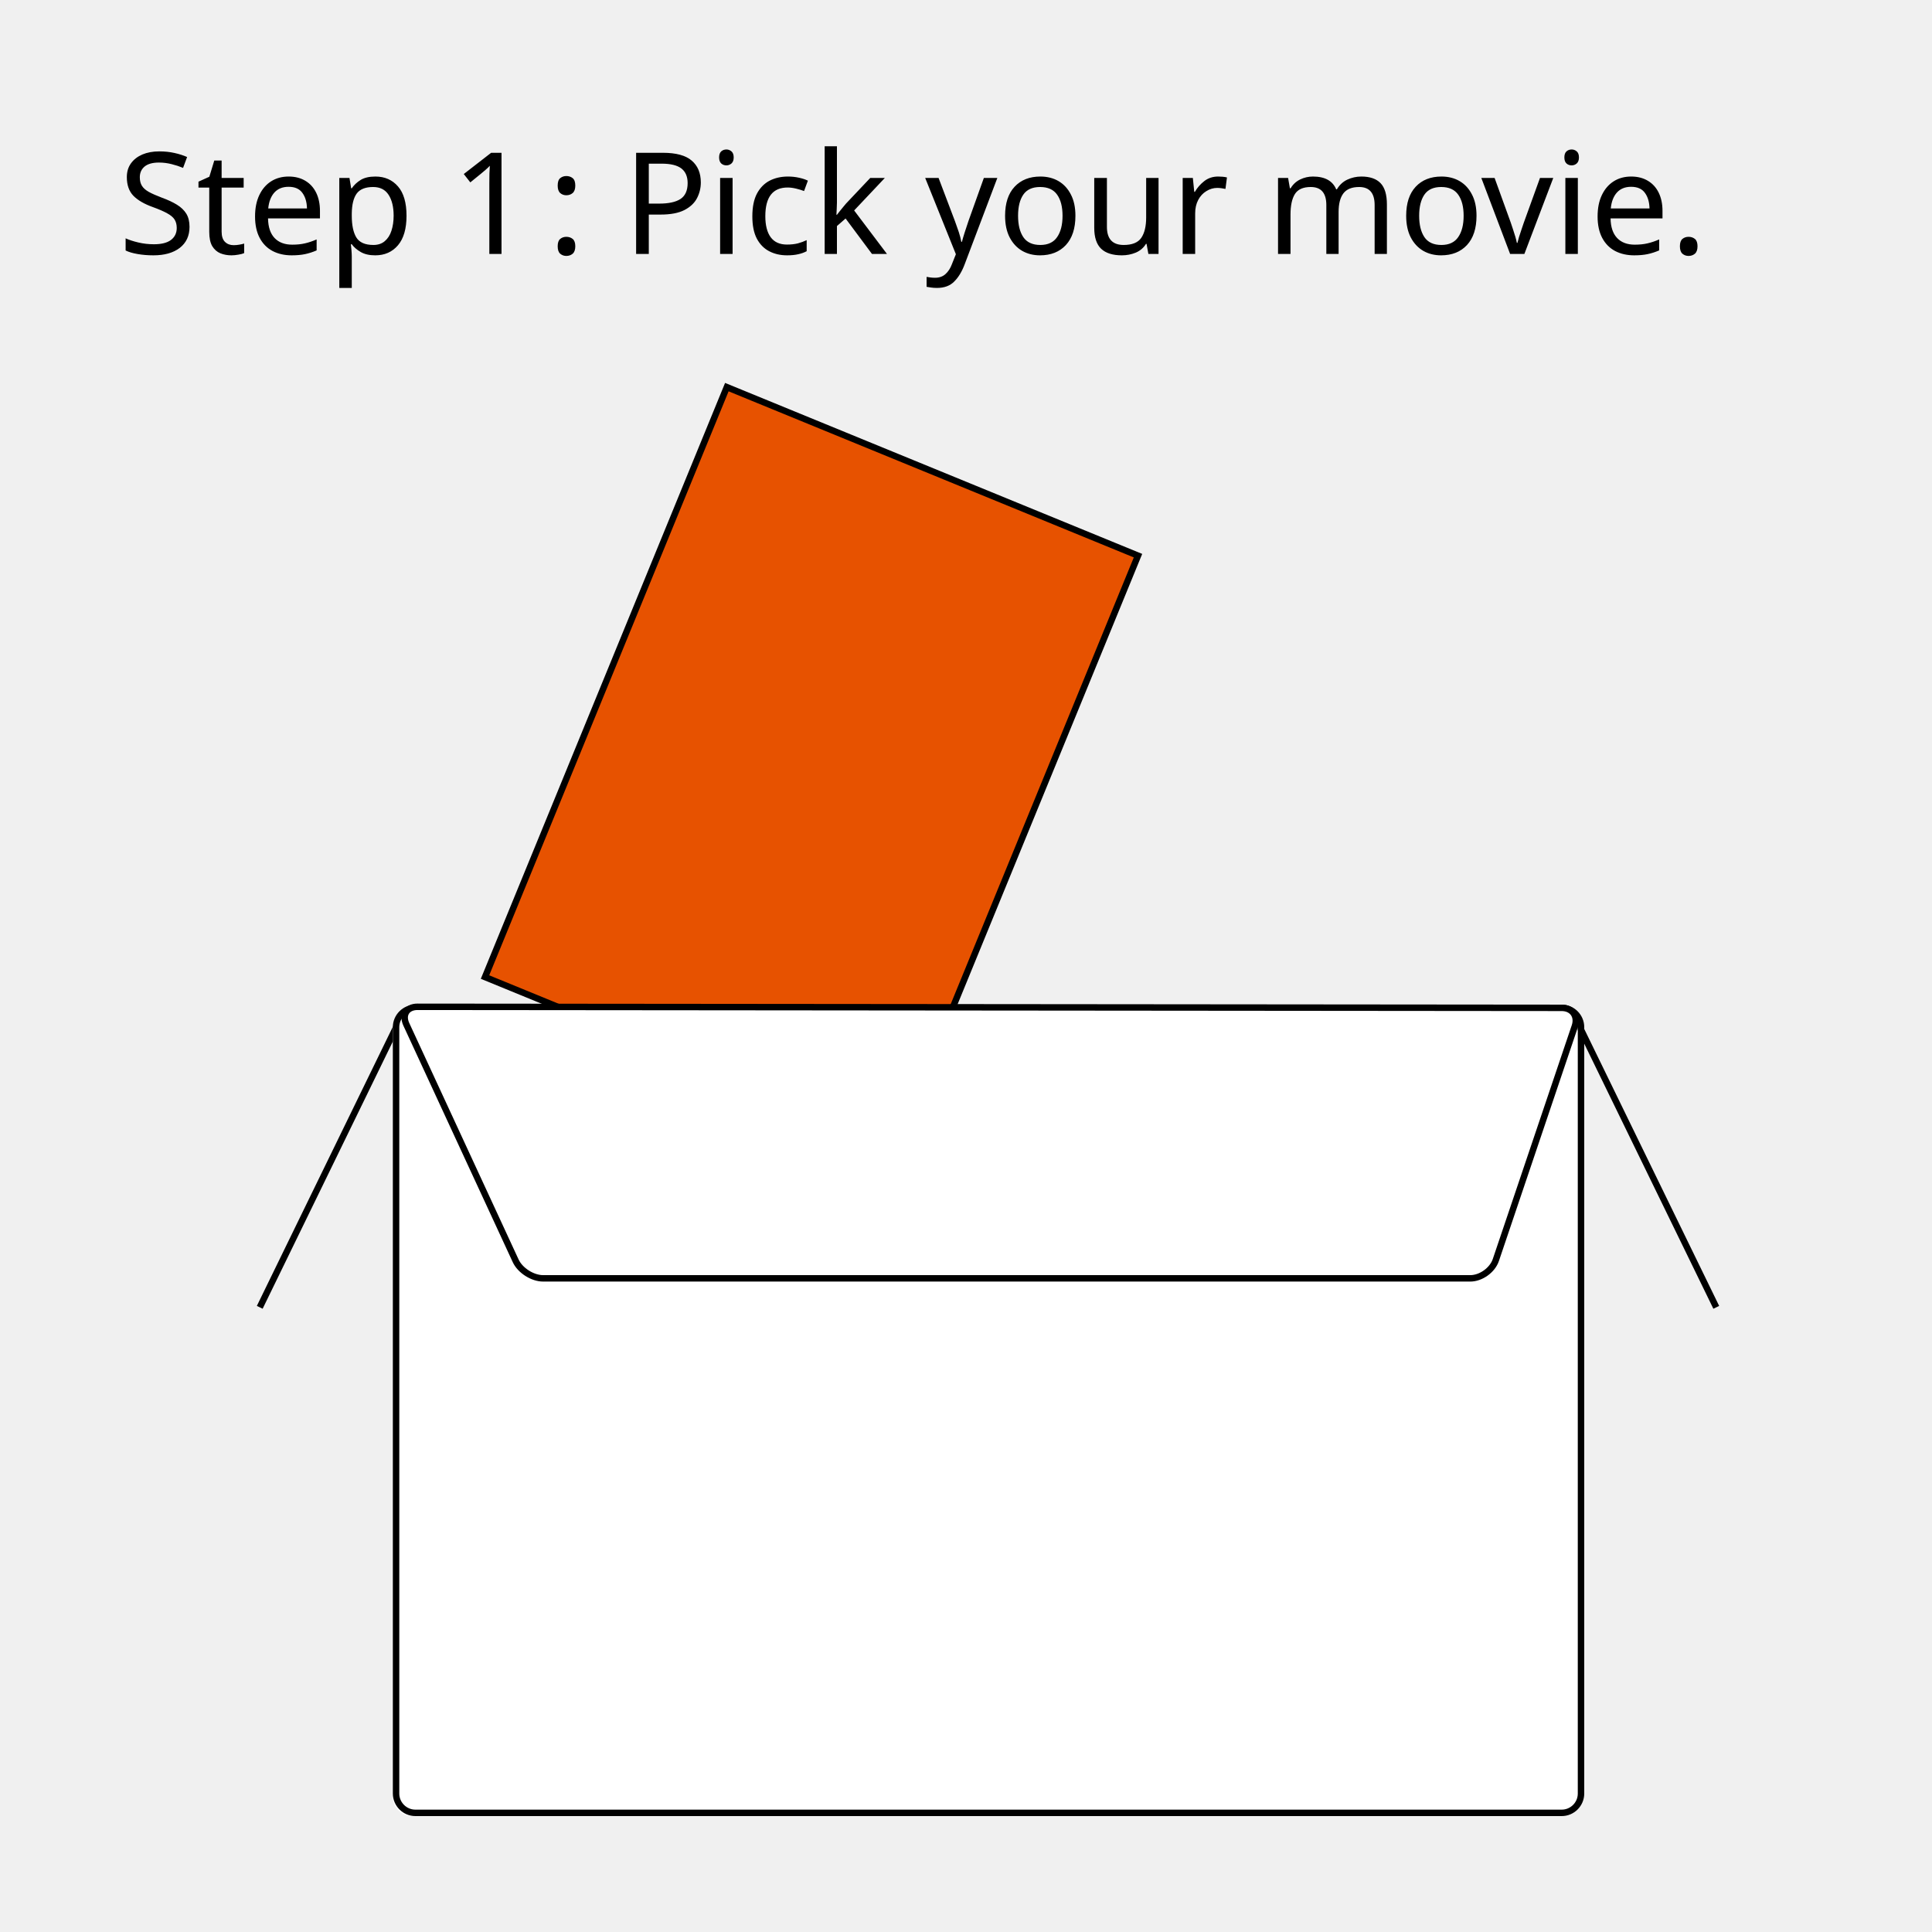
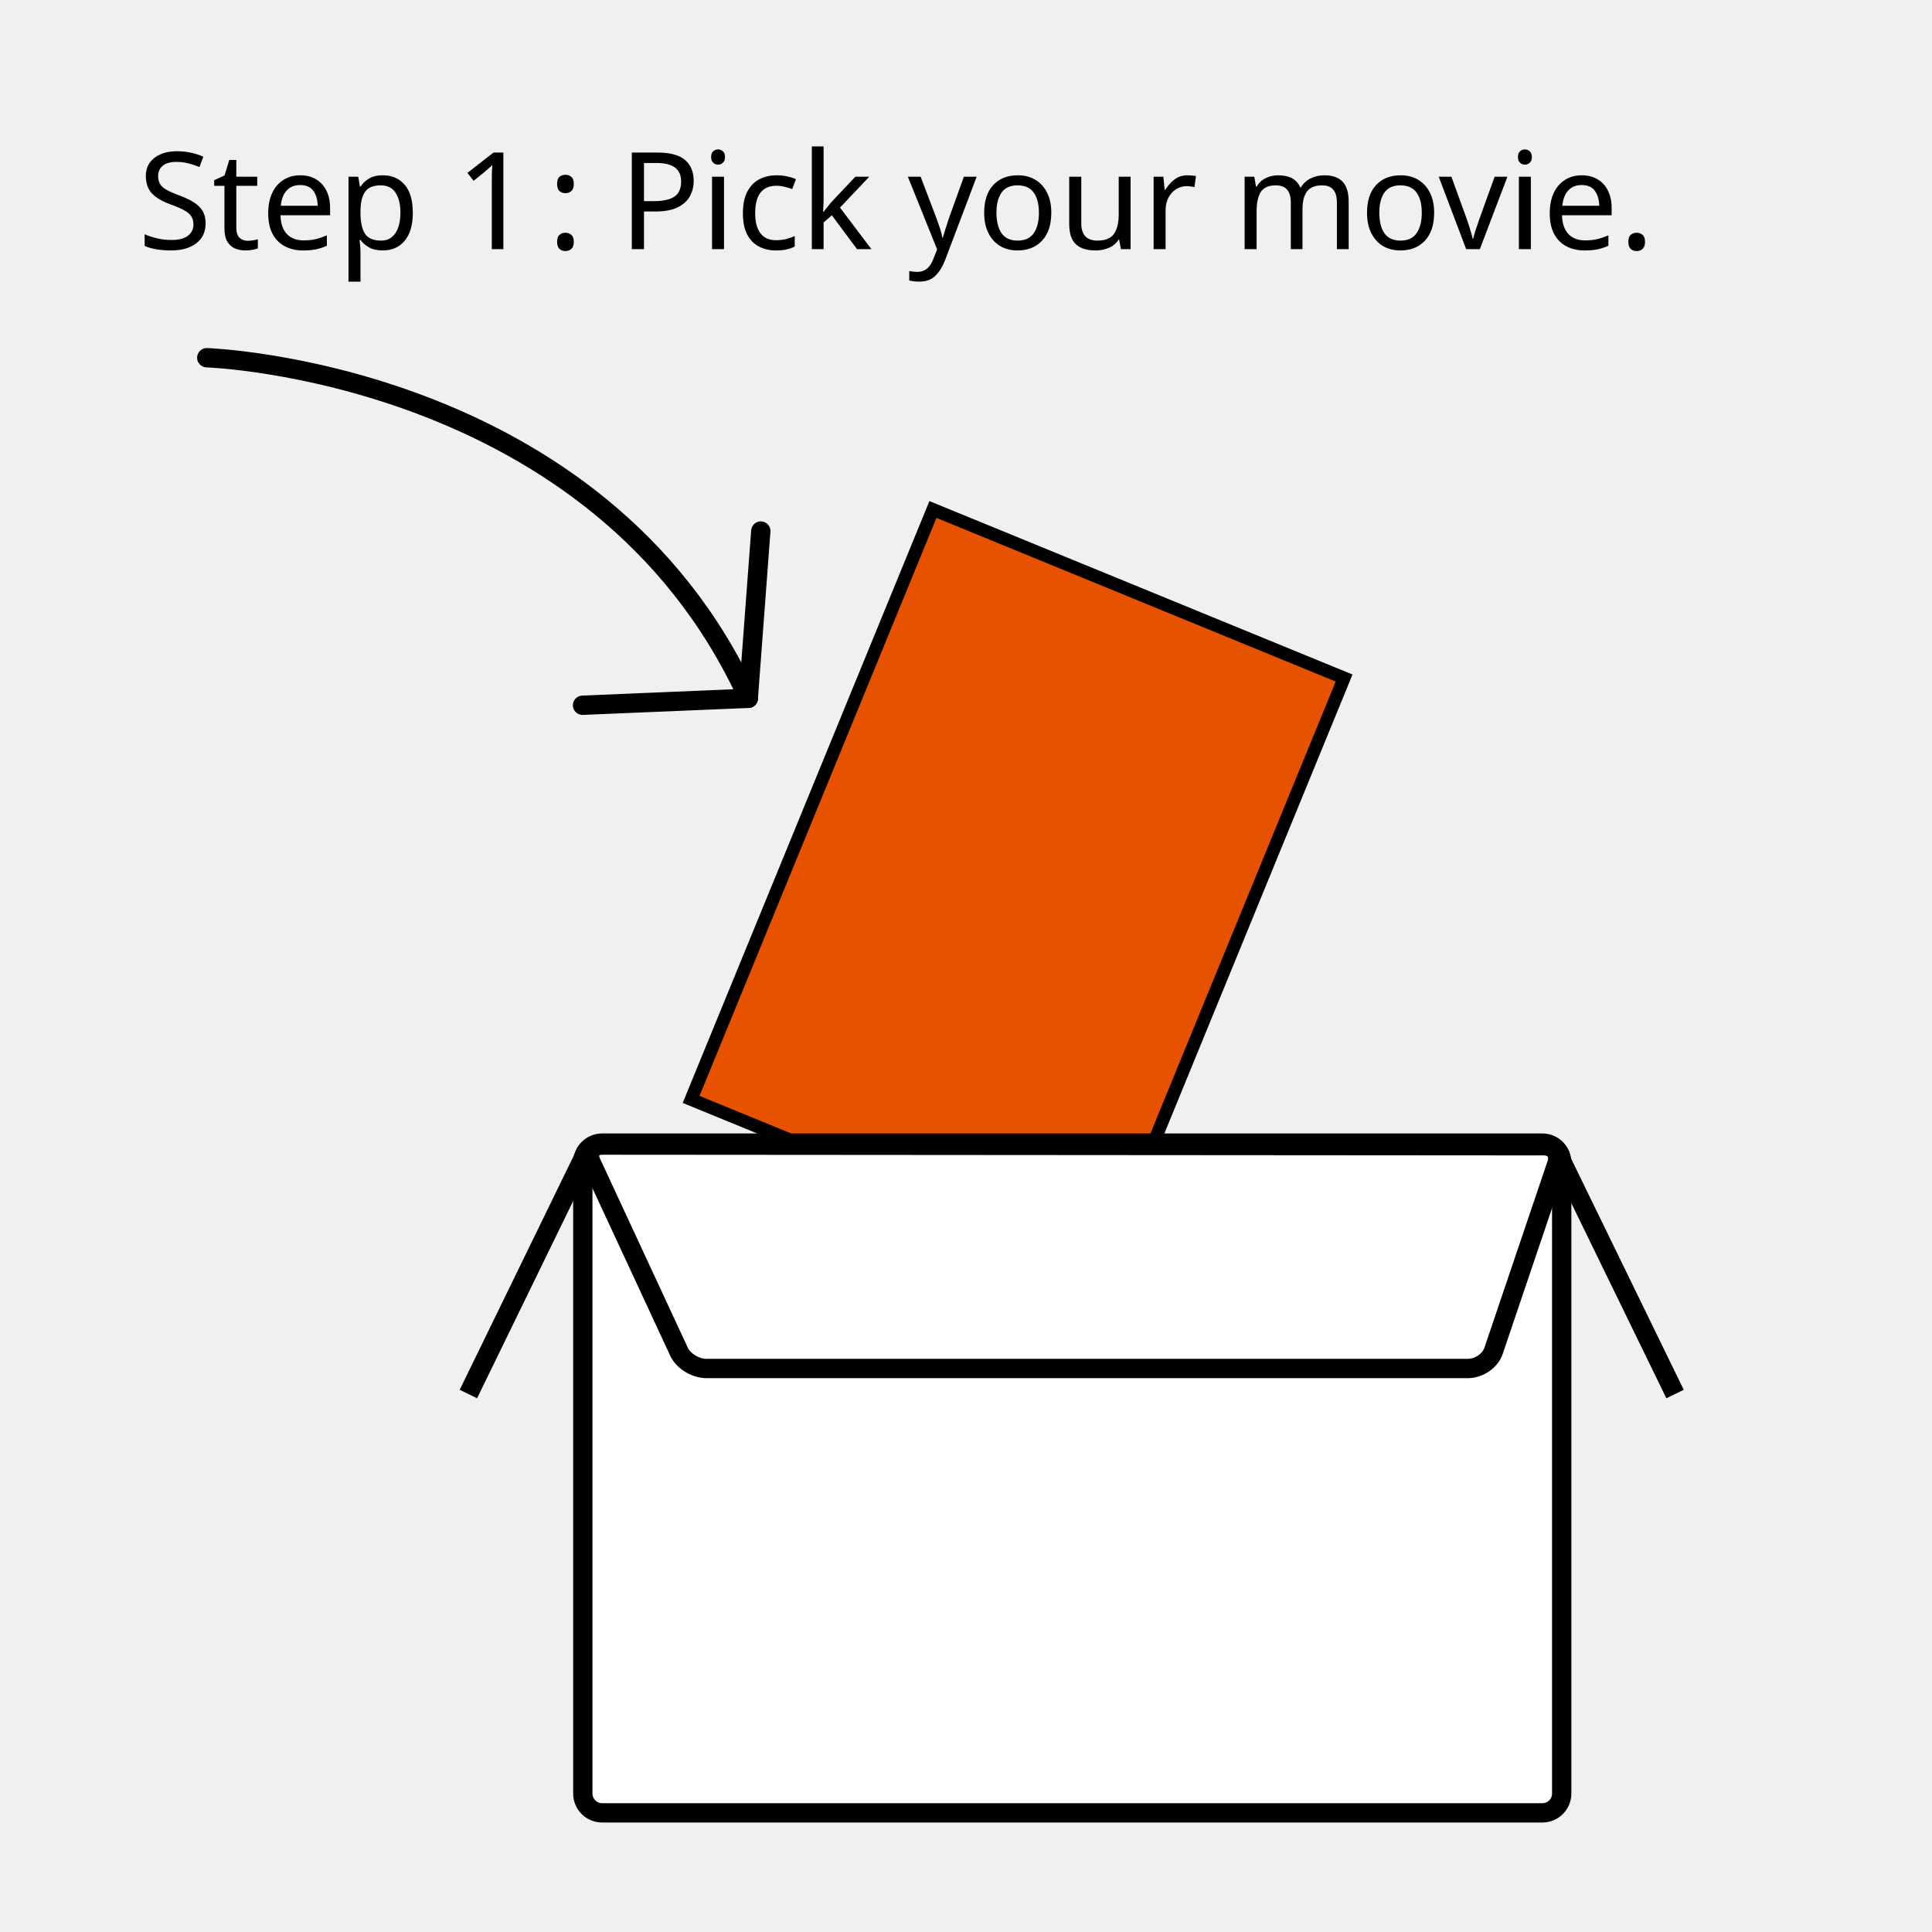
<svg xmlns="http://www.w3.org/2000/svg" version="1.1" x="0px" y="0px" width="300px" height="300px" viewBox="0 0 300 300" enable-background="new 0 0 300 300" xml:space="preserve">
  <g id="step1">
-     <rect x="91.5" y="69.5" transform="matrix(0.9253 0.3793 -0.3793 0.9253 54.5597 -38.9028)" fill="#E75200" stroke="#000000" stroke-miterlimit="10" width="69" height="99" />
-     <line fill="none" stroke="#000000" stroke-miterlimit="10" x1="62.5" y1="157.5" x2="40.333" y2="203" />
-     <line fill="none" stroke="#000000" stroke-miterlimit="10" x1="244.334" y1="157.5" x2="266.5" y2="203" />
+     <rect x="123.5" y="88.5" transform="matrix(0.9253 0.3793 -0.3793 0.9253 64.1586 -49.6215)" fill="#E75200" stroke="#000000" stroke-width="2" stroke-miterlimit="10" width="69.001" height="99" />
    <g>
-       <path fill="#FFFFFF" d="M245,279c0,1.657-1.343,3-3,3H64c-1.657,0-3-1.343-3-3V160c0-1.657,1.343-3,3-3h178c1.657,0,3,1.343,3,3    V279z" />
-       <path fill="none" stroke="#000000" stroke-miterlimit="10" d="M245.5,278.5c0,1.65-1.35,3-3,3h-178c-1.65,0-3-1.35-3-3v-119    c0-1.65,1.35-3,3-3h178c1.65,0,3,1.35,3,3V278.5z" />
+       <line fill="none" stroke="#000000" stroke-width="3" stroke-miterlimit="10" x1="91.095" y1="178.77" x2="72.731" y2="216.465" />
+       <line fill="none" stroke="#000000" stroke-width="3" stroke-miterlimit="10" x1="241.739" y1="178.77" x2="260.103" y2="216.465" />
+       <g>
+         <path fill="#FFFFFF" d="M242,279c0,1.657-1.343,3-3,3H93c-1.657,0-3-1.343-3-3v-98c0-1.657,1.343-3,3-3h146c1.657,0,3,1.343,3,3     V279z" />
+         <path fill="none" stroke="#000000" stroke-width="3" stroke-miterlimit="10" d="M242.5,278.5c0,1.657-1.343,3-3,3h-146     c-1.657,0-3-1.343-3-3v-98c0-1.657,1.343-3,3-3h146c1.657,0,3,1.343,3,3V278.5z" />
+       </g>
+       <g>
+         <path fill="#FFFFFF" d="M93.543,177.806c-1.65-0.002-2.434,1.223-1.741,2.72l13.636,29.621c0.693,1.496,2.609,2.854,4.259,2.854     h118.254c1.65,0,3.432-1.41,3.96-2.973l9.833-29.179c0.528-1.562-0.39-2.875-2.04-2.877L93.543,177.806z" />
+         <path fill="none" stroke="#000000" stroke-width="3" stroke-miterlimit="10" d="M93.543,177.806     c-1.65-0.002-2.434,1.223-1.741,2.72l13.636,29.371c0.693,1.496,2.609,2.604,4.259,2.604h118.254c1.65,0,3.432-1.16,3.96-2.723     l9.833-29.054c0.528-1.562-0.39-2.812-2.04-2.814L93.543,177.806z" />
+       </g>
    </g>
+     <rect x="21.382" y="23.105" fill="none" width="263.235" height="40.85" />
+     <text transform="matrix(1 0 0 1 21.3818 38.6865)">
+       <tspan x="0" y="0" font-family="'Montserrat-Bold'" font-size="21">Step 1</tspan>
+       <tspan x="63.608" y="0" font-family="'Montserrat-Regular'" font-size="21">: Pick your movie.</tspan>
+     </text>
    <g>
-       <path fill="#FFFFFF" d="M64.833,156.336c-1.65-0.002-2.433,1.223-1.741,2.72l16.981,36.972c0.692,1.497,2.609,2.973,4.259,2.973    h143.98c1.65,0,3.432-1.529,3.96-3.092l12.267-36.441c0.528-1.562-0.39-2.905-2.04-2.907L64.833,156.336z" />
-       <path fill="none" stroke="#000000" stroke-miterlimit="10" d="M64.833,156.336c-1.65-0.002-2.433,1.223-1.741,2.72l16.981,36.722    c0.692,1.497,2.609,2.723,4.259,2.723h143.98c1.65,0,3.432-1.279,3.96-2.842l12.267-36.316c0.528-1.562-0.39-2.843-2.04-2.845    L64.833,156.336z" />
+       <path fill="none" stroke="#000000" stroke-width="3" stroke-linecap="round" stroke-miterlimit="10" d="M32.108,55.548    c0,0,60.891,1.997,84.085,52.884" />
+       <line fill="none" stroke="#000000" stroke-width="3" stroke-linecap="round" stroke-miterlimit="10" x1="116.193" y1="108.433" x2="90.456" y2="109.51" />
+       <line fill="none" stroke="#000000" stroke-width="3" stroke-linecap="round" stroke-miterlimit="10" x1="116.193" y1="108.433" x2="118.137" y2="82.461" />
    </g>
-     <rect x="18.382" y="23.105" fill="none" width="263.235" height="40.85" />
-     <text transform="matrix(1 0 0 1 18.3818 39.4287)">
-       <tspan x="0" y="0" font-family="'Montserrat-Bold'" font-size="22">Step 1</tspan>
-       <tspan x="66.637" y="0" font-family="'Montserrat-Regular'" font-size="22">: Pick your movie.</tspan>
-     </text>
  </g>
  <g id="step2">
</g>
  <g id="step3">
</g>
  <g id="step4">
</g>
</svg>
